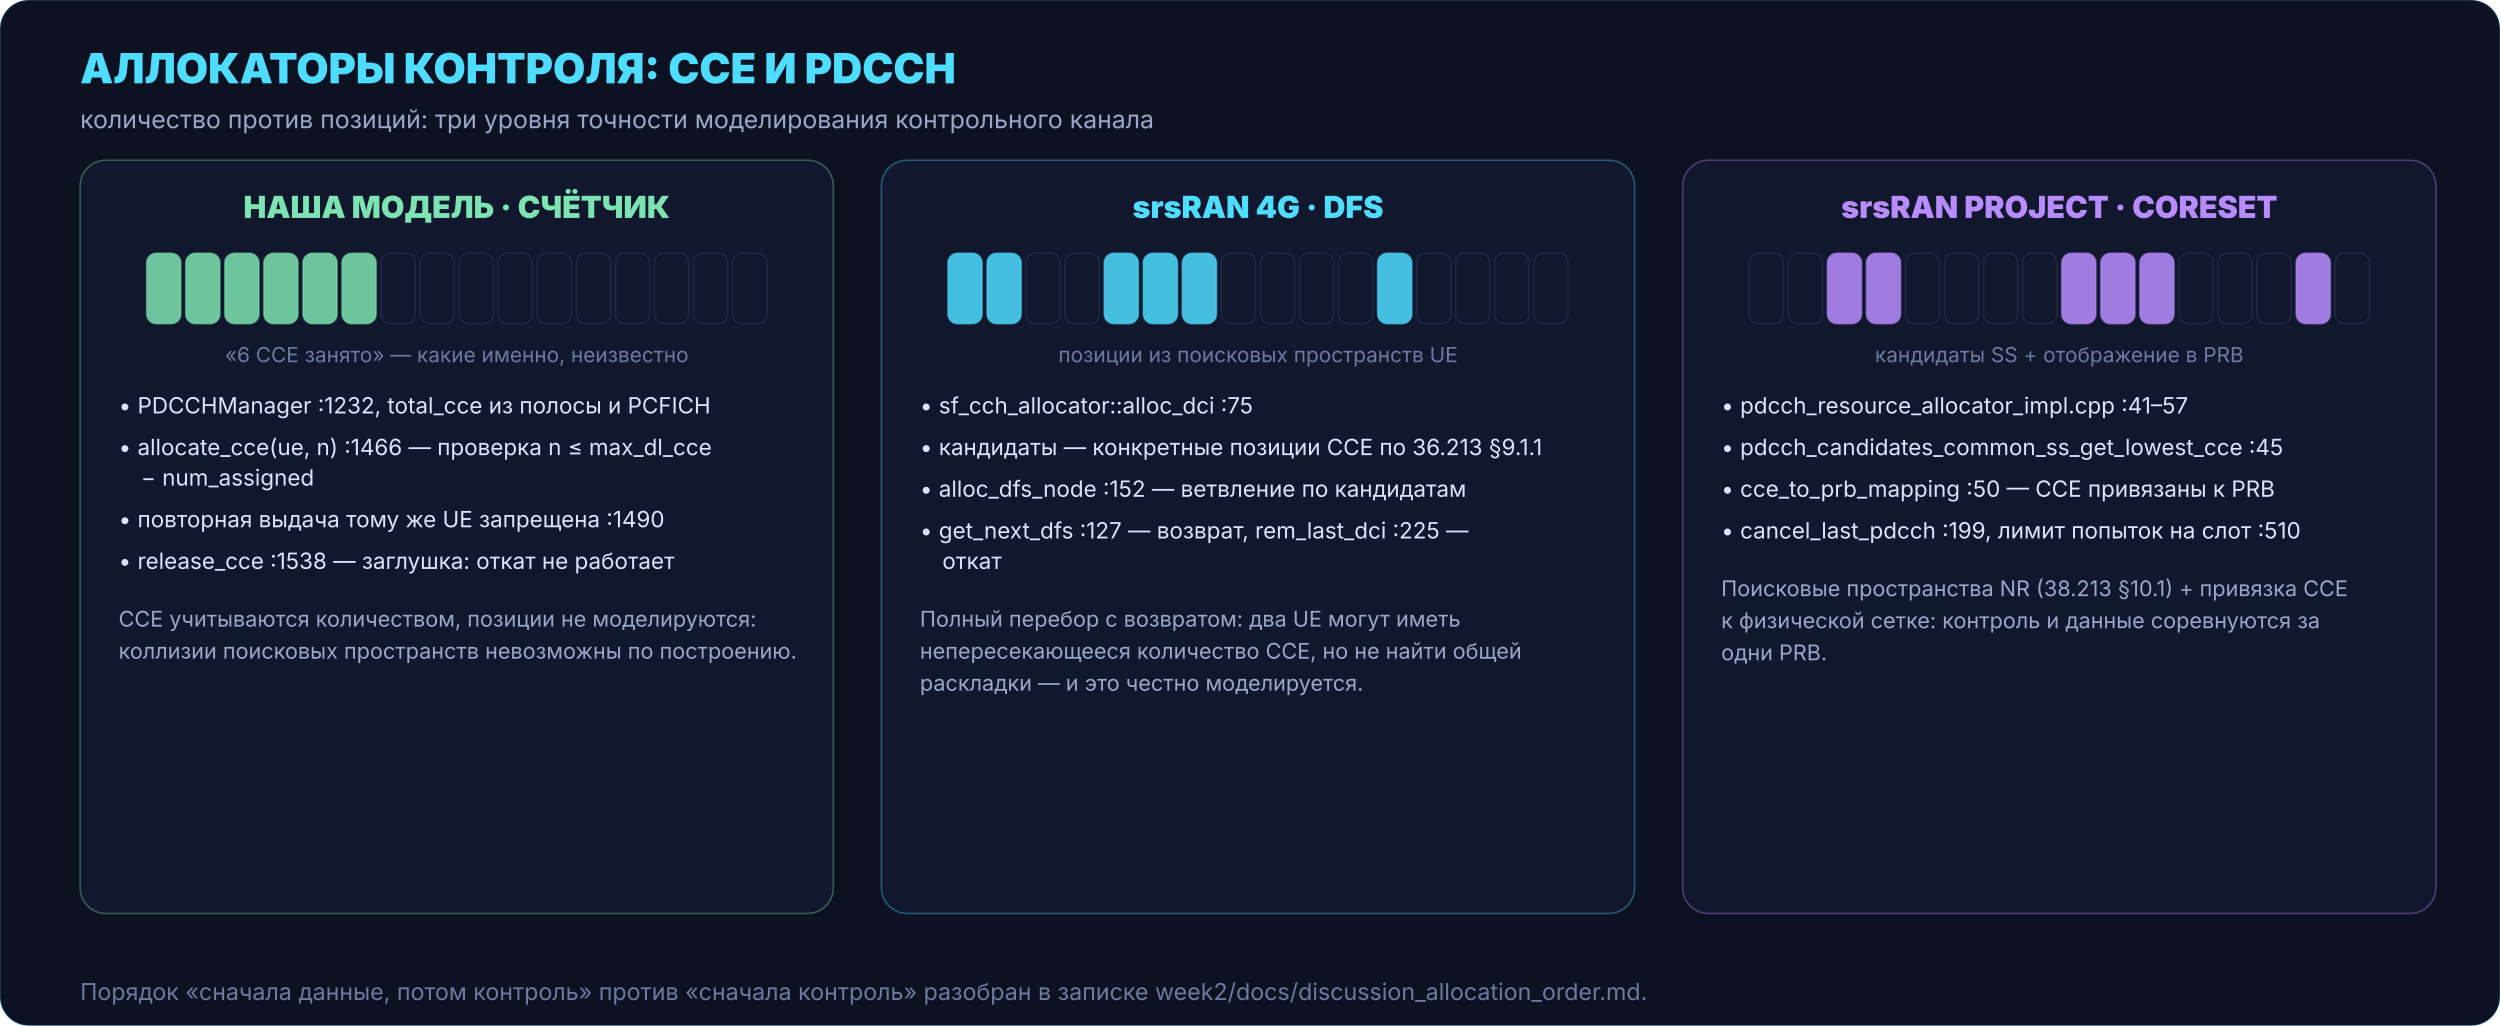
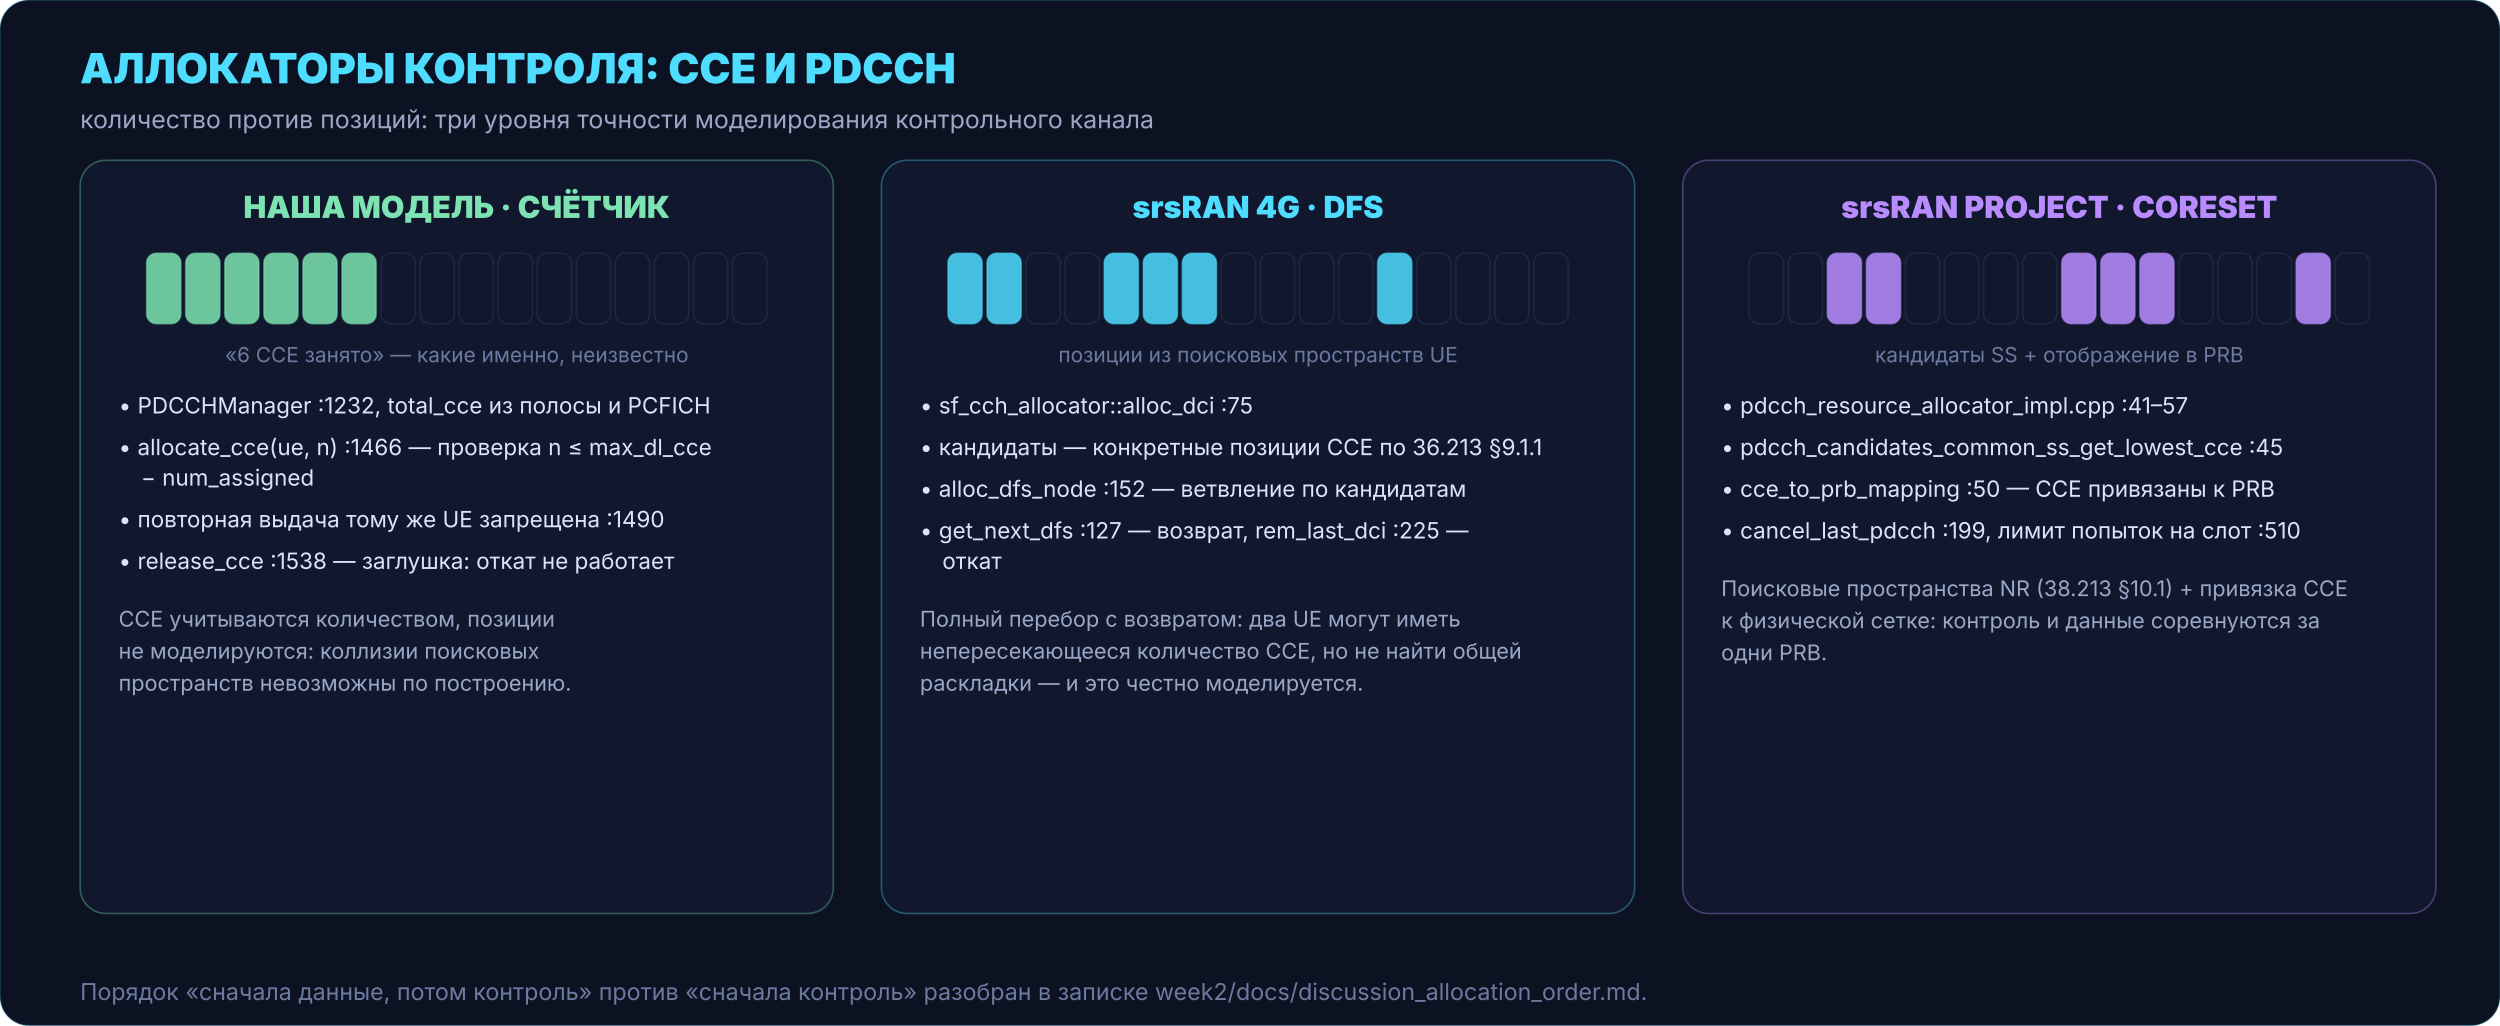
<svg xmlns="http://www.w3.org/2000/svg" width="1560" height="640" viewBox="0 0 1560 640">
  <defs>
    <marker id="arr" viewBox="0 0 10 10" refX="8" refY="5" markerWidth="7" markerHeight="7" orient="auto">
      <path d="M0 0 L10 5 L0 10 z" fill="#6c7aa0" />
    </marker>
    <marker id="arrg" viewBox="0 0 10 10" refX="8" refY="5" markerWidth="7" markerHeight="7" orient="auto">
      <path d="M0 0 L10 5 L0 10 z" fill="#7de3b2" />
    </marker>
    <marker id="arrr" viewBox="0 0 10 10" refX="8" refY="5" markerWidth="7" markerHeight="7" orient="auto">
      <path d="M0 0 L10 5 L0 10 z" fill="#ff8cc8" />
    </marker>
  </defs>
  <rect width="1560" height="640" rx="18" fill="#0d1222" />
  <rect width="1560" height="640" rx="18" fill="none" stroke="#4edcff" stroke-opacity=".22" />
  <text x="50" y="52" font-family="Inter, 'DejaVu Sans', sans-serif" font-size="26" font-weight="900" fill="#4edcff">АЛЛОКАТОРЫ КОНТРОЛЯ: CCE И PDCCH</text>
  <text x="50" y="80" font-family="Inter, 'DejaVu Sans', sans-serif" font-size="15.5" fill="#9aa7c7">количество против позиций: три уровня точности моделирования контрольного канала</text>
  <rect x="50" y="100" width="470" height="470" rx="16" fill="#1b2648" fill-opacity="0.3" stroke="#7de3b2" stroke-opacity="0.35" />
  <text x="285.0" y="136" text-anchor="middle" font-family="Inter, 'DejaVu Sans', sans-serif" font-size="19" font-weight="900" fill="#7de3b2">НАША МОДЕЛЬ · СЧЁТЧИК</text>
  <rect x="91.5" y="158" width="21.375" height="44" rx="6" fill="#7de3b2" fill-opacity="0.85" stroke="#7de3b2" stroke-opacity="0.5" />
  <rect x="115.875" y="158" width="21.375" height="44" rx="6" fill="#7de3b2" fill-opacity="0.85" stroke="#7de3b2" stroke-opacity="0.5" />
  <rect x="140.25" y="158" width="21.375" height="44" rx="6" fill="#7de3b2" fill-opacity="0.85" stroke="#7de3b2" stroke-opacity="0.5" />
  <rect x="164.625" y="158" width="21.375" height="44" rx="6" fill="#7de3b2" fill-opacity="0.85" stroke="#7de3b2" stroke-opacity="0.5" />
  <rect x="189.0" y="158" width="21.375" height="44" rx="6" fill="#7de3b2" fill-opacity="0.85" stroke="#7de3b2" stroke-opacity="0.5" />
  <rect x="213.375" y="158" width="21.375" height="44" rx="6" fill="#7de3b2" fill-opacity="0.85" stroke="#7de3b2" stroke-opacity="0.5" />
  <rect x="237.75" y="158" width="21.375" height="44" rx="6" fill="#2a3658" fill-opacity="0" stroke="#2a3658" stroke-opacity="0.5" />
  <rect x="262.125" y="158" width="21.375" height="44" rx="6" fill="#2a3658" fill-opacity="0" stroke="#2a3658" stroke-opacity="0.5" />
  <rect x="286.5" y="158" width="21.375" height="44" rx="6" fill="#2a3658" fill-opacity="0" stroke="#2a3658" stroke-opacity="0.5" />
  <rect x="310.875" y="158" width="21.375" height="44" rx="6" fill="#2a3658" fill-opacity="0" stroke="#2a3658" stroke-opacity="0.5" />
  <rect x="335.25" y="158" width="21.375" height="44" rx="6" fill="#2a3658" fill-opacity="0" stroke="#2a3658" stroke-opacity="0.5" />
  <rect x="359.625" y="158" width="21.375" height="44" rx="6" fill="#2a3658" fill-opacity="0" stroke="#2a3658" stroke-opacity="0.5" />
  <rect x="384.0" y="158" width="21.375" height="44" rx="6" fill="#2a3658" fill-opacity="0" stroke="#2a3658" stroke-opacity="0.5" />
  <rect x="408.375" y="158" width="21.375" height="44" rx="6" fill="#2a3658" fill-opacity="0" stroke="#2a3658" stroke-opacity="0.5" />
  <rect x="432.75" y="158" width="21.375" height="44" rx="6" fill="#2a3658" fill-opacity="0" stroke="#2a3658" stroke-opacity="0.5" />
  <rect x="457.125" y="158" width="21.375" height="44" rx="6" fill="#2a3658" fill-opacity="0" stroke="#2a3658" stroke-opacity="0.5" />
  <text x="285.0" y="226" text-anchor="middle" font-family="Inter, 'DejaVu Sans', sans-serif" font-size="13" fill="#6c7aa0">«6 CCE занято» — какие именно, неизвестно</text>
  <text x="74" y="258" font-family="Inter, 'DejaVu Sans', sans-serif" font-size="14" fill="#dbe4ff">• PDCCHManager :1232, total_cce из полосы и PCFICH</text>
  <text x="74" y="284" font-family="Inter, 'DejaVu Sans', sans-serif" font-size="14" fill="#dbe4ff">• allocate_cce(ue, n) :1466 — проверка n ≤ max_dl_cce</text>
  <text x="88" y="303" font-family="Inter, 'DejaVu Sans', sans-serif" font-size="14" fill="#dbe4ff">− num_assigned</text>
  <text x="74" y="329" font-family="Inter, 'DejaVu Sans', sans-serif" font-size="14" fill="#dbe4ff">• повторная выдача тому же UE запрещена :1490</text>
  <text x="74" y="355" font-family="Inter, 'DejaVu Sans', sans-serif" font-size="14" fill="#dbe4ff">• release_cce :1538 — заглушка: откат не работает</text>
-   <text x="74" y="391" font-family="Inter, 'DejaVu Sans', sans-serif" font-size="13.5" fill="#9aa7c7">CCE учитываются количеством, позиции не моделируются:</text>
-   <text x="74" y="411" font-family="Inter, 'DejaVu Sans', sans-serif" font-size="13.5" fill="#9aa7c7">коллизии поисковых пространств невозможны по построению.</text>
+   <text x="74" y="391" font-family="Inter, 'DejaVu Sans', sans-serif" font-size="13.5" fill="#9aa7c7">CCE учитываются количеством, позиции</text>
+   <text x="74" y="411" font-family="Inter, 'DejaVu Sans', sans-serif" font-size="13.5" fill="#9aa7c7">не моделируются: коллизии поисковых</text>
+   <text x="74" y="431" font-family="Inter, 'DejaVu Sans', sans-serif" font-size="13.5" fill="#9aa7c7">пространств невозможны по построению.</text>
  <rect x="550" y="100" width="470" height="470" rx="16" fill="#1b2648" fill-opacity="0.3" stroke="#4edcff" stroke-opacity="0.35" />
  <text x="785.0" y="136" text-anchor="middle" font-family="Inter, 'DejaVu Sans', sans-serif" font-size="19" font-weight="900" fill="#4edcff">srsRAN 4G · DFS</text>
  <rect x="591.5" y="158" width="21.375" height="44" rx="6" fill="#4edcff" fill-opacity="0.85" stroke="#4edcff" stroke-opacity="0.5" />
  <rect x="615.875" y="158" width="21.375" height="44" rx="6" fill="#4edcff" fill-opacity="0.85" stroke="#4edcff" stroke-opacity="0.5" />
  <rect x="640.25" y="158" width="21.375" height="44" rx="6" fill="#2a3658" fill-opacity="0" stroke="#2a3658" stroke-opacity="0.5" />
  <rect x="664.625" y="158" width="21.375" height="44" rx="6" fill="#2a3658" fill-opacity="0" stroke="#2a3658" stroke-opacity="0.5" />
  <rect x="689.0" y="158" width="21.375" height="44" rx="6" fill="#4edcff" fill-opacity="0.85" stroke="#4edcff" stroke-opacity="0.5" />
  <rect x="713.375" y="158" width="21.375" height="44" rx="6" fill="#4edcff" fill-opacity="0.85" stroke="#4edcff" stroke-opacity="0.5" />
  <rect x="737.75" y="158" width="21.375" height="44" rx="6" fill="#4edcff" fill-opacity="0.85" stroke="#4edcff" stroke-opacity="0.5" />
  <rect x="762.125" y="158" width="21.375" height="44" rx="6" fill="#2a3658" fill-opacity="0" stroke="#2a3658" stroke-opacity="0.5" />
  <rect x="786.5" y="158" width="21.375" height="44" rx="6" fill="#2a3658" fill-opacity="0" stroke="#2a3658" stroke-opacity="0.5" />
  <rect x="810.875" y="158" width="21.375" height="44" rx="6" fill="#2a3658" fill-opacity="0" stroke="#2a3658" stroke-opacity="0.5" />
  <rect x="835.25" y="158" width="21.375" height="44" rx="6" fill="#2a3658" fill-opacity="0" stroke="#2a3658" stroke-opacity="0.5" />
  <rect x="859.625" y="158" width="21.375" height="44" rx="6" fill="#4edcff" fill-opacity="0.85" stroke="#4edcff" stroke-opacity="0.5" />
  <rect x="884.0" y="158" width="21.375" height="44" rx="6" fill="#2a3658" fill-opacity="0" stroke="#2a3658" stroke-opacity="0.5" />
  <rect x="908.375" y="158" width="21.375" height="44" rx="6" fill="#2a3658" fill-opacity="0" stroke="#2a3658" stroke-opacity="0.5" />
  <rect x="932.75" y="158" width="21.375" height="44" rx="6" fill="#2a3658" fill-opacity="0" stroke="#2a3658" stroke-opacity="0.5" />
  <rect x="957.125" y="158" width="21.375" height="44" rx="6" fill="#2a3658" fill-opacity="0" stroke="#2a3658" stroke-opacity="0.5" />
  <text x="785.0" y="226" text-anchor="middle" font-family="Inter, 'DejaVu Sans', sans-serif" font-size="13" fill="#6c7aa0">позиции из поисковых пространств UE</text>
  <text x="574" y="258" font-family="Inter, 'DejaVu Sans', sans-serif" font-size="14" fill="#dbe4ff">• sf_cch_allocator::alloc_dci :75</text>
  <text x="574" y="284" font-family="Inter, 'DejaVu Sans', sans-serif" font-size="14" fill="#dbe4ff">• кандидаты — конкретные позиции CCE по 36.213 §9.1.1</text>
  <text x="574" y="310" font-family="Inter, 'DejaVu Sans', sans-serif" font-size="14" fill="#dbe4ff">• alloc_dfs_node :152 — ветвление по кандидатам</text>
  <text x="574" y="336" font-family="Inter, 'DejaVu Sans', sans-serif" font-size="14" fill="#dbe4ff">• get_next_dfs :127 — возврат, rem_last_dci :225 —</text>
  <text x="588" y="355" font-family="Inter, 'DejaVu Sans', sans-serif" font-size="14" fill="#dbe4ff">откат</text>
  <text x="574" y="391" font-family="Inter, 'DejaVu Sans', sans-serif" font-size="13.5" fill="#9aa7c7">Полный перебор с возвратом: два UE могут иметь</text>
  <text x="574" y="411" font-family="Inter, 'DejaVu Sans', sans-serif" font-size="13.5" fill="#9aa7c7">непересекающееся количество CCE, но не найти общей</text>
  <text x="574" y="431" font-family="Inter, 'DejaVu Sans', sans-serif" font-size="13.5" fill="#9aa7c7">раскладки — и это честно моделируется.</text>
  <rect x="1050" y="100" width="470" height="470" rx="16" fill="#1b2648" fill-opacity="0.3" stroke="#b88cff" stroke-opacity="0.35" />
  <text x="1285.0" y="136" text-anchor="middle" font-family="Inter, 'DejaVu Sans', sans-serif" font-size="19" font-weight="900" fill="#b88cff">srsRAN PROJECT · CORESET</text>
  <rect x="1091.5" y="158" width="21.375" height="44" rx="6" fill="#2a3658" fill-opacity="0" stroke="#2a3658" stroke-opacity="0.5" />
  <rect x="1115.875" y="158" width="21.375" height="44" rx="6" fill="#2a3658" fill-opacity="0" stroke="#2a3658" stroke-opacity="0.5" />
  <rect x="1140.25" y="158" width="21.375" height="44" rx="6" fill="#b88cff" fill-opacity="0.85" stroke="#b88cff" stroke-opacity="0.5" />
  <rect x="1164.625" y="158" width="21.375" height="44" rx="6" fill="#b88cff" fill-opacity="0.85" stroke="#b88cff" stroke-opacity="0.5" />
  <rect x="1189.0" y="158" width="21.375" height="44" rx="6" fill="#2a3658" fill-opacity="0" stroke="#2a3658" stroke-opacity="0.5" />
  <rect x="1213.375" y="158" width="21.375" height="44" rx="6" fill="#2a3658" fill-opacity="0" stroke="#2a3658" stroke-opacity="0.5" />
  <rect x="1237.75" y="158" width="21.375" height="44" rx="6" fill="#2a3658" fill-opacity="0" stroke="#2a3658" stroke-opacity="0.5" />
  <rect x="1262.125" y="158" width="21.375" height="44" rx="6" fill="#2a3658" fill-opacity="0" stroke="#2a3658" stroke-opacity="0.5" />
  <rect x="1286.5" y="158" width="21.375" height="44" rx="6" fill="#b88cff" fill-opacity="0.85" stroke="#b88cff" stroke-opacity="0.5" />
  <rect x="1310.875" y="158" width="21.375" height="44" rx="6" fill="#b88cff" fill-opacity="0.85" stroke="#b88cff" stroke-opacity="0.5" />
  <rect x="1335.25" y="158" width="21.375" height="44" rx="6" fill="#b88cff" fill-opacity="0.85" stroke="#b88cff" stroke-opacity="0.5" />
  <rect x="1359.625" y="158" width="21.375" height="44" rx="6" fill="#2a3658" fill-opacity="0" stroke="#2a3658" stroke-opacity="0.5" />
  <rect x="1384.0" y="158" width="21.375" height="44" rx="6" fill="#2a3658" fill-opacity="0" stroke="#2a3658" stroke-opacity="0.5" />
  <rect x="1408.375" y="158" width="21.375" height="44" rx="6" fill="#2a3658" fill-opacity="0" stroke="#2a3658" stroke-opacity="0.5" />
  <rect x="1432.75" y="158" width="21.375" height="44" rx="6" fill="#b88cff" fill-opacity="0.85" stroke="#b88cff" stroke-opacity="0.5" />
  <rect x="1457.125" y="158" width="21.375" height="44" rx="6" fill="#2a3658" fill-opacity="0" stroke="#2a3658" stroke-opacity="0.5" />
  <text x="1285.0" y="226" text-anchor="middle" font-family="Inter, 'DejaVu Sans', sans-serif" font-size="13" fill="#6c7aa0">кандидаты SS + отображение в PRB</text>
  <text x="1074" y="258" font-family="Inter, 'DejaVu Sans', sans-serif" font-size="14" fill="#dbe4ff">• pdcch_resource_allocator_impl.cpp :41–57</text>
  <text x="1074" y="284" font-family="Inter, 'DejaVu Sans', sans-serif" font-size="14" fill="#dbe4ff">• pdcch_candidates_common_ss_get_lowest_cce :45</text>
  <text x="1074" y="310" font-family="Inter, 'DejaVu Sans', sans-serif" font-size="14" fill="#dbe4ff">• cce_to_prb_mapping :50 — CCE привязаны к PRB</text>
  <text x="1074" y="336" font-family="Inter, 'DejaVu Sans', sans-serif" font-size="14" fill="#dbe4ff">• cancel_last_pdcch :199, лимит попыток на слот :510</text>
  <text x="1074" y="372" font-family="Inter, 'DejaVu Sans', sans-serif" font-size="13.5" fill="#9aa7c7">Поисковые пространства NR (38.213 §10.1) + привязка CCE</text>
  <text x="1074" y="392" font-family="Inter, 'DejaVu Sans', sans-serif" font-size="13.5" fill="#9aa7c7">к физической сетке: контроль и данные соревнуются за</text>
  <text x="1074" y="412" font-family="Inter, 'DejaVu Sans', sans-serif" font-size="13.5" fill="#9aa7c7">одни PRB.</text>
  <text x="50" y="624" font-family="Inter, 'DejaVu Sans', sans-serif" font-size="14.5" fill="#6c7aa0">Порядок «сначала данные, потом контроль» против «сначала контроль» разобран в записке week2/docs/discussion_allocation_order.md.</text>
</svg>
